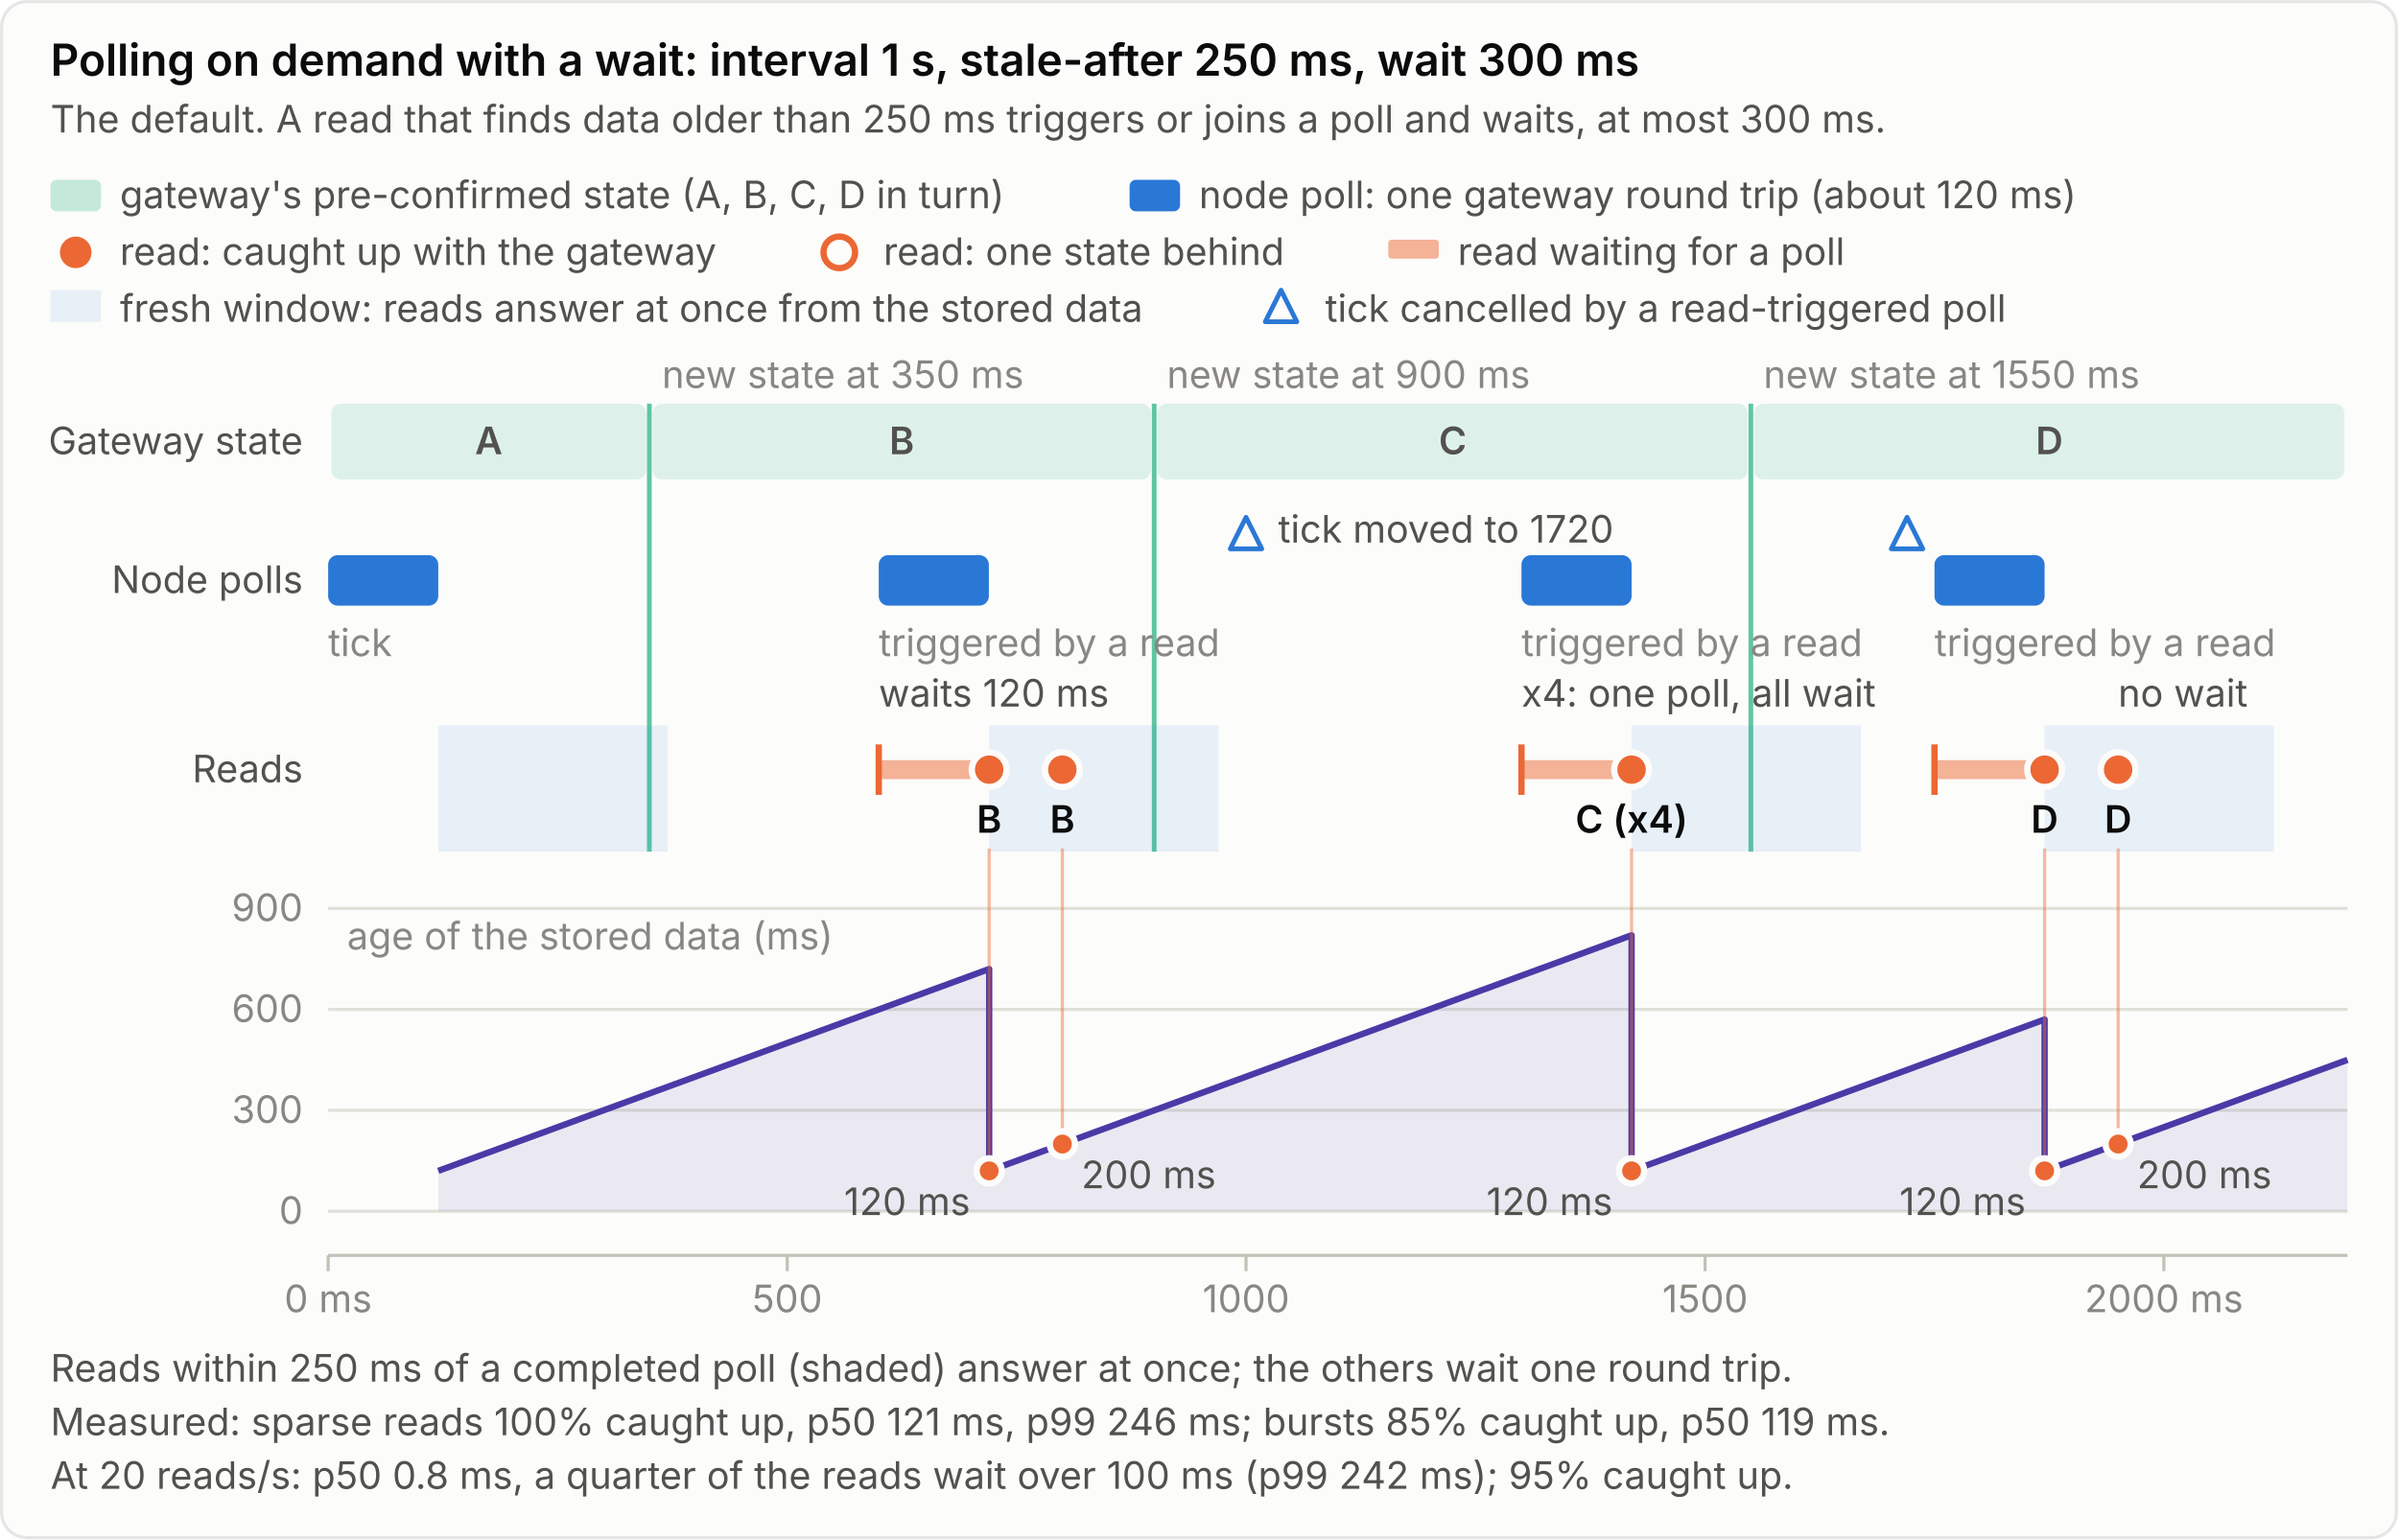
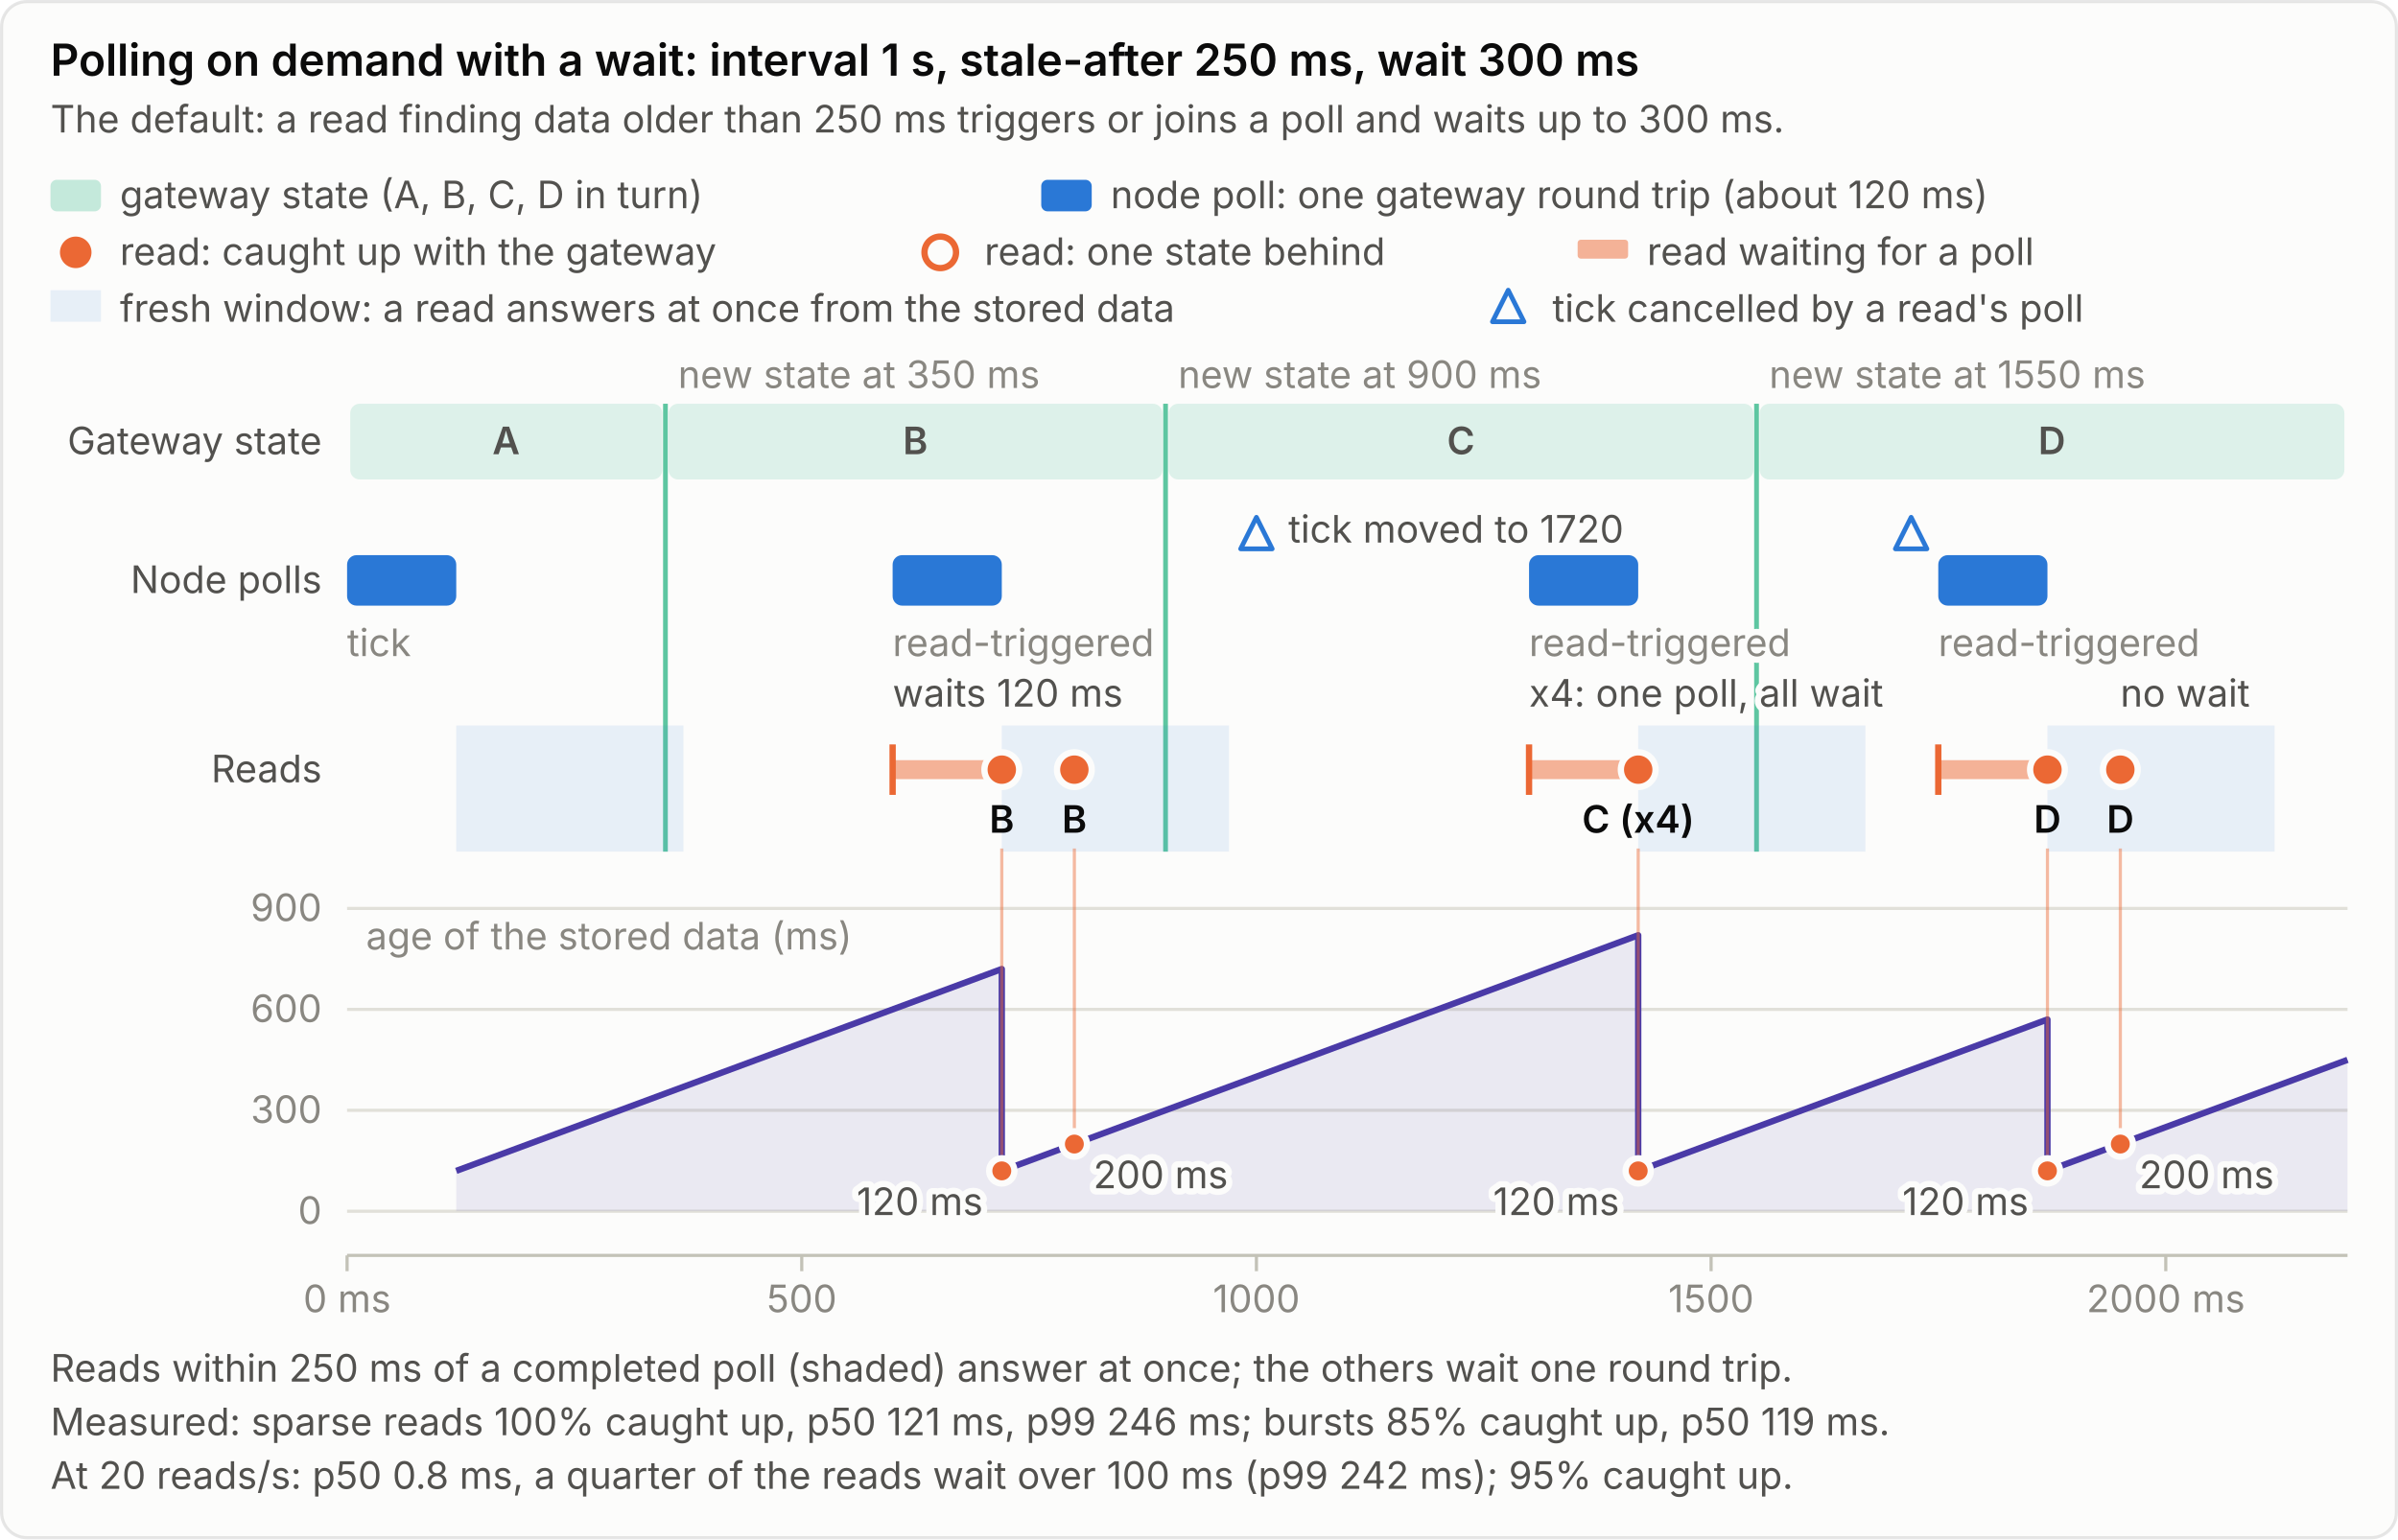
<svg xmlns="http://www.w3.org/2000/svg" viewBox="0 0 760 488" width="760" height="488" font-family="system-ui, -apple-system, 'Segoe UI', sans-serif" role="img" aria-labelledby="title desc">
  <rect x="0.5" y="0.5" width="759" height="487" rx="8" fill="#fcfcfb" stroke="rgba(11,11,11,0.10)" />
  <text x="16.0" y="24.0" font-size="14" fill="#0b0b0b" text-anchor="start" font-weight="600">Polling on demand with a wait: interval 1 s, stale-after 250 ms, wait 300 ms</text>
-   <text x="16.0" y="42.0" font-size="12" fill="#52514e" text-anchor="start" font-weight="normal">The default. A read that finds data older than 250 ms triggers or joins a poll and waits, at most 300 ms.</text>
+   <text x="16.0" y="42.0" font-size="12" fill="#52514e" text-anchor="start" font-weight="normal">The default: a read finding data older than 250 ms triggers or joins a poll and waits up to 300 ms.</text>
  <rect x="16" y="57" width="16" height="10" rx="2" fill="#1baf7a" opacity="0.25" />
-   <text x="38.0" y="66.0" font-size="12" fill="#52514e" text-anchor="start" font-weight="normal">gateway's pre-confirmed state (A, B, C, D in turn)</text>
-   <rect x="358" y="57" width="16" height="10" rx="2" fill="#2a78d6" />
-   <text x="380.0" y="66.0" font-size="12" fill="#52514e" text-anchor="start" font-weight="normal">node poll: one gateway round trip (about 120 ms)</text>
+   <text x="38.0" y="66.0" font-size="12" fill="#52514e" text-anchor="start" font-weight="normal">gateway state (A, B, C, D in turn)</text>
+   <rect x="330" y="57" width="16" height="10" rx="2" fill="#2a78d6" />
+   <text x="352.0" y="66.0" font-size="12" fill="#52514e" text-anchor="start" font-weight="normal">node poll: one gateway round trip (about 120 ms)</text>
  <circle cx="24" cy="80" r="5" fill="#eb6834" />
  <text x="38.0" y="84.0" font-size="12" fill="#52514e" text-anchor="start" font-weight="normal">read: caught up with the gateway</text>
-   <circle cx="266" cy="80" r="5" fill="#fcfcfb" stroke="#eb6834" stroke-width="2" />
-   <text x="280.0" y="84.0" font-size="12" fill="#52514e" text-anchor="start" font-weight="normal">read: one state behind</text>
-   <rect x="440" y="76" width="16" height="6" rx="1" fill="#eb6834" opacity="0.5" />
-   <text x="462.0" y="84.0" font-size="12" fill="#52514e" text-anchor="start" font-weight="normal">read waiting for a poll</text>
+   <circle cx="298" cy="80" r="5" fill="#fcfcfb" stroke="#eb6834" stroke-width="2" />
+   <text x="312.0" y="84.0" font-size="12" fill="#52514e" text-anchor="start" font-weight="normal">read: one state behind</text>
+   <rect x="500" y="76" width="16" height="6" rx="1" fill="#eb6834" opacity="0.5" />
+   <text x="522.0" y="84.0" font-size="12" fill="#52514e" text-anchor="start" font-weight="normal">read waiting for a poll</text>
  <rect x="16" y="92" width="16" height="10" fill="#2a78d6" opacity="0.10" />
-   <text x="38.0" y="102.0" font-size="12" fill="#52514e" text-anchor="start" font-weight="normal">fresh window: reads answer at once from the stored data</text>
-   <path d="M401.0,102.0 L411.0,102.0 L406.0,92.0 Z" fill="#fcfcfb" stroke="#2a78d6" stroke-width="1.5" stroke-linejoin="round" />
-   <text x="420.0" y="102.0" font-size="12" fill="#52514e" text-anchor="start" font-weight="normal">tick cancelled by a read-triggered poll</text>
-   <text x="96.0" y="144.0" font-size="12" fill="#52514e" text-anchor="end" font-weight="normal">Gateway state</text>
-   <text x="96.0" y="188.0" font-size="12" fill="#52514e" text-anchor="end" font-weight="normal">Node polls</text>
-   <text x="96.0" y="248.0" font-size="12" fill="#52514e" text-anchor="end" font-weight="normal">Reads</text>
-   <rect x="105.0" y="128" width="99.8" height="24" rx="3" fill="#1baf7a" opacity="0.14" />
-   <text x="154.9" y="144.0" font-size="12" fill="#52514e" text-anchor="middle" font-weight="600">A</text>
-   <rect x="206.8" y="128" width="158.0" height="24" rx="3" fill="#1baf7a" opacity="0.14" />
-   <text x="285.8" y="144.0" font-size="12" fill="#52514e" text-anchor="middle" font-weight="600">B</text>
-   <line x1="205.8" y1="128" x2="205.8" y2="270" stroke="#1baf7a" stroke-width="1.5" opacity="0.7" />
-   <text x="209.8" y="123.0" font-size="12" fill="#898781" text-anchor="start" font-weight="normal">new state at 350 ms</text>
-   <rect x="366.8" y="128" width="187.1" height="24" rx="3" fill="#1baf7a" opacity="0.14" />
-   <text x="460.4" y="144.0" font-size="12" fill="#52514e" text-anchor="middle" font-weight="600">C</text>
-   <line x1="365.8" y1="128" x2="365.8" y2="270" stroke="#1baf7a" stroke-width="1.5" opacity="0.7" />
-   <text x="369.8" y="123.0" font-size="12" fill="#898781" text-anchor="start" font-weight="normal">new state at 900 ms</text>
-   <rect x="555.9" y="128" width="187.1" height="24" rx="3" fill="#1baf7a" opacity="0.14" />
-   <text x="649.5" y="144.0" font-size="12" fill="#52514e" text-anchor="middle" font-weight="600">D</text>
-   <line x1="554.9" y1="128" x2="554.9" y2="270" stroke="#1baf7a" stroke-width="1.5" opacity="0.7" />
-   <text x="558.9" y="123.0" font-size="12" fill="#898781" text-anchor="start" font-weight="normal">new state at 1550 ms</text>
-   <rect x="138.9" y="230" width="72.7" height="40" fill="#2a78d6" opacity="0.10" />
-   <rect x="313.5" y="230" width="72.7" height="40" fill="#2a78d6" opacity="0.10" />
-   <rect x="517.1" y="230" width="72.7" height="40" fill="#2a78d6" opacity="0.10" />
-   <rect x="648.0" y="230" width="72.7" height="40" fill="#2a78d6" opacity="0.10" />
-   <rect x="104.0" y="176" width="34.9" height="16" rx="3" fill="#2a78d6" />
-   <text x="104.0" y="208.0" font-size="12" fill="#898781" text-anchor="start" font-weight="normal">tick</text>
-   <rect x="278.5" y="176" width="34.9" height="16" rx="3" fill="#2a78d6" />
-   <text x="278.5" y="208.0" font-size="12" fill="#898781" text-anchor="start" font-weight="normal">triggered by a read</text>
-   <rect x="482.2" y="176" width="34.9" height="16" rx="3" fill="#2a78d6" />
-   <text x="482.2" y="208.0" font-size="12" fill="#898781" text-anchor="start" font-weight="normal">triggered by a read</text>
-   <rect x="613.1" y="176" width="34.9" height="16" rx="3" fill="#2a78d6" />
-   <text x="613.1" y="208.0" font-size="12" fill="#898781" text-anchor="start" font-weight="normal">triggered by a read</text>
-   <path d="M389.9,174.0 L399.9,174.0 L394.9,164.0 Z" fill="#fcfcfb" stroke="#2a78d6" stroke-width="1.5" stroke-linejoin="round" />
-   <path d="M599.4,174.0 L609.4,174.0 L604.4,164.0 Z" fill="#fcfcfb" stroke="#2a78d6" stroke-width="1.5" stroke-linejoin="round" />
-   <line x1="104" y1="384.0" x2="744" y2="384.0" stroke="#e1e0d9" stroke-width="1" />
-   <text x="96.0" y="388.0" font-size="12" fill="#898781" text-anchor="end" font-weight="normal">0</text>
-   <line x1="104" y1="352.0" x2="744" y2="352.0" stroke="#e1e0d9" stroke-width="1" />
-   <text x="96.0" y="356.0" font-size="12" fill="#898781" text-anchor="end" font-weight="normal">300</text>
-   <line x1="104" y1="320.0" x2="744" y2="320.0" stroke="#e1e0d9" stroke-width="1" />
-   <text x="96.0" y="324.0" font-size="12" fill="#898781" text-anchor="end" font-weight="normal">600</text>
-   <line x1="104" y1="288.0" x2="744" y2="288.0" stroke="#e1e0d9" stroke-width="1" />
-   <text x="96.0" y="292.0" font-size="12" fill="#898781" text-anchor="end" font-weight="normal">900</text>
-   <text x="110.0" y="301.0" font-size="12" fill="#898781" text-anchor="start" font-weight="normal">age of the stored data (ms)</text>
-   <path d="M138.9,371.2 L313.5,307.2 L313.5,371.2 L517.1,296.5 L517.1,371.2 L648.0,323.2 L648.0,371.2 L744.0,336.0 L744.0,384.0 L138.9,384.0 Z" fill="#4a3aa7" opacity="0.10" />
-   <path d="M138.9,371.2 L313.5,307.2 L313.5,371.2 L517.1,296.5 L517.1,371.2 L648.0,323.2 L648.0,371.2 L744.0,336.0" fill="none" stroke="#4a3aa7" stroke-width="2" stroke-linejoin="round" />
-   <rect x="278.5" y="241" width="34.9" height="6" rx="1" fill="#eb6834" opacity="0.5" />
-   <line x1="278.5" y1="236" x2="278.5" y2="252" stroke="#eb6834" stroke-width="2" />
-   <line x1="313.5" y1="269" x2="313.5" y2="366.2" stroke="#eb6834" stroke-width="1" opacity="0.45" />
-   <circle cx="313.5" cy="244" r="5.5" fill="#eb6834" stroke="#fcfcfb" stroke-width="2" />
-   <text x="313.5" y="264.0" font-size="12" fill="#0b0b0b" text-anchor="middle" font-weight="600">B</text>
-   <circle cx="313.5" cy="371.2" r="4" fill="#eb6834" stroke="#fcfcfb" stroke-width="2" />
-   <text x="307.5" y="385.2" font-size="12" fill="#52514e" text-anchor="end" font-weight="normal">120 ms</text>
-   <line x1="336.7" y1="269" x2="336.7" y2="357.7" stroke="#eb6834" stroke-width="1" opacity="0.45" />
-   <circle cx="336.7" cy="244" r="5.5" fill="#eb6834" stroke="#fcfcfb" stroke-width="2" />
-   <text x="336.7" y="264.0" font-size="12" fill="#0b0b0b" text-anchor="middle" font-weight="600">B</text>
-   <circle cx="336.7" cy="362.7" r="4" fill="#eb6834" stroke="#fcfcfb" stroke-width="2" />
-   <text x="342.7" y="376.7" font-size="12" fill="#52514e" text-anchor="start" font-weight="normal">200 ms</text>
-   <rect x="482.2" y="241" width="34.9" height="6" rx="1" fill="#eb6834" opacity="0.5" />
-   <line x1="482.2" y1="236" x2="482.2" y2="252" stroke="#eb6834" stroke-width="2" />
-   <line x1="517.1" y1="269" x2="517.1" y2="366.2" stroke="#eb6834" stroke-width="1" opacity="0.45" />
-   <circle cx="517.1" cy="244" r="5.5" fill="#eb6834" stroke="#fcfcfb" stroke-width="2" />
-   <text x="517.1" y="264.0" font-size="12" fill="#0b0b0b" text-anchor="middle" font-weight="600">C (x4)</text>
-   <circle cx="517.1" cy="371.2" r="4" fill="#eb6834" stroke="#fcfcfb" stroke-width="2" />
-   <text x="511.1" y="385.2" font-size="12" fill="#52514e" text-anchor="end" font-weight="normal">120 ms</text>
-   <rect x="613.1" y="241" width="34.9" height="6" rx="1" fill="#eb6834" opacity="0.5" />
-   <line x1="613.1" y1="236" x2="613.1" y2="252" stroke="#eb6834" stroke-width="2" />
-   <line x1="648.0" y1="269" x2="648.0" y2="366.2" stroke="#eb6834" stroke-width="1" opacity="0.45" />
-   <circle cx="648.0" cy="244" r="5.5" fill="#eb6834" stroke="#fcfcfb" stroke-width="2" />
-   <text x="648.0" y="264.0" font-size="12" fill="#0b0b0b" text-anchor="middle" font-weight="600">D</text>
-   <circle cx="648.0" cy="371.2" r="4" fill="#eb6834" stroke="#fcfcfb" stroke-width="2" />
-   <text x="642.0" y="385.2" font-size="12" fill="#52514e" text-anchor="end" font-weight="normal">120 ms</text>
-   <line x1="671.3" y1="269" x2="671.3" y2="357.7" stroke="#eb6834" stroke-width="1" opacity="0.45" />
-   <circle cx="671.3" cy="244" r="5.5" fill="#eb6834" stroke="#fcfcfb" stroke-width="2" />
-   <text x="671.3" y="264.0" font-size="12" fill="#0b0b0b" text-anchor="middle" font-weight="600">D</text>
-   <circle cx="671.3" cy="362.7" r="4" fill="#eb6834" stroke="#fcfcfb" stroke-width="2" />
-   <text x="677.3" y="376.7" font-size="12" fill="#52514e" text-anchor="start" font-weight="normal">200 ms</text>
-   <line x1="104" y1="398" x2="744" y2="398" stroke="#c3c2b7" stroke-width="1" />
-   <line x1="104.0" y1="398" x2="104.0" y2="403" stroke="#c3c2b7" stroke-width="1" />
-   <text x="104.0" y="416.0" font-size="12" fill="#898781" text-anchor="middle" font-weight="normal">0 ms</text>
-   <line x1="249.5" y1="398" x2="249.5" y2="403" stroke="#c3c2b7" stroke-width="1" />
-   <text x="249.5" y="416.0" font-size="12" fill="#898781" text-anchor="middle" font-weight="normal">500</text>
-   <line x1="394.9" y1="398" x2="394.9" y2="403" stroke="#c3c2b7" stroke-width="1" />
-   <text x="394.9" y="416.0" font-size="12" fill="#898781" text-anchor="middle" font-weight="normal">1000</text>
-   <line x1="540.4" y1="398" x2="540.4" y2="403" stroke="#c3c2b7" stroke-width="1" />
-   <text x="540.4" y="416.0" font-size="12" fill="#898781" text-anchor="middle" font-weight="normal">1500</text>
-   <line x1="685.8" y1="398" x2="685.8" y2="403" stroke="#c3c2b7" stroke-width="1" />
-   <text x="685.8" y="416.0" font-size="12" fill="#898781" text-anchor="middle" font-weight="normal">2000 ms</text>
-   <text x="405.1" y="172.0" font-size="12" fill="#52514e" text-anchor="start" font-weight="normal">tick moved to 1720</text>
-   <text x="278.5" y="224.0" font-size="12" fill="#52514e" text-anchor="start" font-weight="normal">waits 120 ms</text>
-   <text x="482.2" y="224.0" font-size="12" fill="#52514e" text-anchor="start" font-weight="normal">x4: one poll, all wait</text>
-   <text x="671.3" y="224.0" font-size="12" fill="#52514e" text-anchor="start" font-weight="normal">no wait</text>
+   <text x="38.0" y="102.0" font-size="12" fill="#52514e" text-anchor="start" font-weight="normal">fresh window: a read answers at once from the stored data</text>
+   <path d="M473.0,102.0 L483.0,102.0 L478.0,92.0 Z" fill="#fcfcfb" stroke="#2a78d6" stroke-width="1.5" stroke-linejoin="round" />
+   <text x="492.0" y="102.0" font-size="12" fill="#52514e" text-anchor="start" font-weight="normal">tick cancelled by a read's poll</text>
+   <text x="102.0" y="144.0" font-size="12" fill="#52514e" text-anchor="end" font-weight="normal">Gateway state</text>
+   <text x="102.0" y="188.0" font-size="12" fill="#52514e" text-anchor="end" font-weight="normal">Node polls</text>
+   <text x="102.0" y="248.0" font-size="12" fill="#52514e" text-anchor="end" font-weight="normal">Reads</text>
+   <rect x="111.0" y="128" width="98.9" height="24" rx="3" fill="#1baf7a" opacity="0.14" />
+   <text x="160.4" y="144.0" font-size="12" fill="#52514e" text-anchor="middle" font-weight="600">A</text>
+   <rect x="211.9" y="128" width="156.5" height="24" rx="3" fill="#1baf7a" opacity="0.14" />
+   <text x="290.1" y="144.0" font-size="12" fill="#52514e" text-anchor="middle" font-weight="600">B</text>
+   <line x1="210.9" y1="128" x2="210.9" y2="270" stroke="#1baf7a" stroke-width="1.5" opacity="0.7" />
+   <text x="214.9" y="123.0" font-size="12" fill="#898781" text-anchor="start" font-weight="normal">new state at 350 ms</text>
+   <rect x="370.4" y="128" width="185.3" height="24" rx="3" fill="#1baf7a" opacity="0.14" />
+   <text x="463.0" y="144.0" font-size="12" fill="#52514e" text-anchor="middle" font-weight="600">C</text>
+   <line x1="369.4" y1="128" x2="369.4" y2="270" stroke="#1baf7a" stroke-width="1.5" opacity="0.7" />
+   <text x="373.4" y="123.0" font-size="12" fill="#898781" text-anchor="start" font-weight="normal">new state at 900 ms</text>
+   <rect x="557.7" y="128" width="185.3" height="24" rx="3" fill="#1baf7a" opacity="0.14" />
+   <text x="650.3" y="144.0" font-size="12" fill="#52514e" text-anchor="middle" font-weight="600">D</text>
+   <line x1="556.7" y1="128" x2="556.7" y2="270" stroke="#1baf7a" stroke-width="1.5" opacity="0.7" />
+   <text x="560.7" y="123.0" font-size="12" fill="#898781" text-anchor="start" font-weight="normal">new state at 1550 ms</text>
+   <rect x="144.6" y="230" width="72.0" height="40" fill="#2a78d6" opacity="0.10" />
+   <rect x="317.5" y="230" width="72.0" height="40" fill="#2a78d6" opacity="0.10" />
+   <rect x="519.2" y="230" width="72.0" height="40" fill="#2a78d6" opacity="0.10" />
+   <rect x="648.9" y="230" width="72.0" height="40" fill="#2a78d6" opacity="0.10" />
+   <rect x="110.0" y="176" width="34.6" height="16" rx="3" fill="#2a78d6" />
+   <text x="110.0" y="208.0" font-size="12" fill="#898781" text-anchor="start" font-weight="normal" stroke="#fcfcfb" stroke-width="4" stroke-linejoin="round" paint-order="stroke">tick</text>
+   <rect x="282.9" y="176" width="34.6" height="16" rx="3" fill="#2a78d6" />
+   <text x="282.9" y="208.0" font-size="12" fill="#898781" text-anchor="start" font-weight="normal" stroke="#fcfcfb" stroke-width="4" stroke-linejoin="round" paint-order="stroke">read-triggered</text>
+   <rect x="484.6" y="176" width="34.6" height="16" rx="3" fill="#2a78d6" />
+   <text x="484.6" y="208.0" font-size="12" fill="#898781" text-anchor="start" font-weight="normal" stroke="#fcfcfb" stroke-width="4" stroke-linejoin="round" paint-order="stroke">read-triggered</text>
+   <rect x="614.3" y="176" width="34.6" height="16" rx="3" fill="#2a78d6" />
+   <text x="614.3" y="208.0" font-size="12" fill="#898781" text-anchor="start" font-weight="normal" stroke="#fcfcfb" stroke-width="4" stroke-linejoin="round" paint-order="stroke">read-triggered</text>
+   <path d="M393.2,174.0 L403.2,174.0 L398.2,164.0 Z" fill="#fcfcfb" stroke="#2a78d6" stroke-width="1.5" stroke-linejoin="round" />
+   <path d="M600.7,174.0 L610.7,174.0 L605.7,164.0 Z" fill="#fcfcfb" stroke="#2a78d6" stroke-width="1.5" stroke-linejoin="round" />
+   <line x1="110" y1="384.0" x2="744" y2="384.0" stroke="#e1e0d9" stroke-width="1" />
+   <text x="102.0" y="388.0" font-size="12" fill="#898781" text-anchor="end" font-weight="normal">0</text>
+   <line x1="110" y1="352.0" x2="744" y2="352.0" stroke="#e1e0d9" stroke-width="1" />
+   <text x="102.0" y="356.0" font-size="12" fill="#898781" text-anchor="end" font-weight="normal">300</text>
+   <line x1="110" y1="320.0" x2="744" y2="320.0" stroke="#e1e0d9" stroke-width="1" />
+   <text x="102.0" y="324.0" font-size="12" fill="#898781" text-anchor="end" font-weight="normal">600</text>
+   <line x1="110" y1="288.0" x2="744" y2="288.0" stroke="#e1e0d9" stroke-width="1" />
+   <text x="102.0" y="292.0" font-size="12" fill="#898781" text-anchor="end" font-weight="normal">900</text>
+   <text x="116.0" y="301.0" font-size="12" fill="#898781" text-anchor="start" font-weight="normal" stroke="#fcfcfb" stroke-width="4" stroke-linejoin="round" paint-order="stroke">age of the stored data (ms)</text>
+   <path d="M144.6,371.2 L317.5,307.2 L317.5,371.2 L519.2,296.5 L519.2,371.2 L648.9,323.2 L648.9,371.2 L744.0,336.0 L744.0,384.0 L144.6,384.0 Z" fill="#4a3aa7" opacity="0.10" />
+   <path d="M144.6,371.2 L317.5,307.2 L317.5,371.2 L519.2,296.5 L519.2,371.2 L648.9,323.2 L648.9,371.2 L744.0,336.0" fill="none" stroke="#4a3aa7" stroke-width="2" stroke-linejoin="round" />
+   <rect x="282.9" y="241" width="34.6" height="6" rx="1" fill="#eb6834" opacity="0.5" />
+   <line x1="282.9" y1="236" x2="282.9" y2="252" stroke="#eb6834" stroke-width="2" />
+   <line x1="317.5" y1="269" x2="317.5" y2="366.2" stroke="#eb6834" stroke-width="1" opacity="0.45" />
+   <circle cx="317.5" cy="244" r="5.5" fill="#eb6834" stroke="#fcfcfb" stroke-width="2" />
+   <text x="317.5" y="264.0" font-size="12" fill="#0b0b0b" text-anchor="middle" font-weight="600">B</text>
+   <circle cx="317.5" cy="371.2" r="4" fill="#eb6834" stroke="#fcfcfb" stroke-width="2" />
+   <text x="311.5" y="385.2" font-size="12" fill="#52514e" text-anchor="end" font-weight="normal" stroke="#fcfcfb" stroke-width="4" stroke-linejoin="round" paint-order="stroke">120 ms</text>
+   <line x1="340.5" y1="269" x2="340.5" y2="357.7" stroke="#eb6834" stroke-width="1" opacity="0.45" />
+   <circle cx="340.5" cy="244" r="5.5" fill="#eb6834" stroke="#fcfcfb" stroke-width="2" />
+   <text x="340.5" y="264.0" font-size="12" fill="#0b0b0b" text-anchor="middle" font-weight="600">B</text>
+   <circle cx="340.5" cy="362.7" r="4" fill="#eb6834" stroke="#fcfcfb" stroke-width="2" />
+   <text x="346.5" y="376.7" font-size="12" fill="#52514e" text-anchor="start" font-weight="normal" stroke="#fcfcfb" stroke-width="4" stroke-linejoin="round" paint-order="stroke">200 ms</text>
+   <rect x="484.6" y="241" width="34.6" height="6" rx="1" fill="#eb6834" opacity="0.5" />
+   <line x1="484.6" y1="236" x2="484.6" y2="252" stroke="#eb6834" stroke-width="2" />
+   <line x1="519.2" y1="269" x2="519.2" y2="366.2" stroke="#eb6834" stroke-width="1" opacity="0.45" />
+   <circle cx="519.2" cy="244" r="5.5" fill="#eb6834" stroke="#fcfcfb" stroke-width="2" />
+   <text x="519.2" y="264.0" font-size="12" fill="#0b0b0b" text-anchor="middle" font-weight="600">C (x4)</text>
+   <circle cx="519.2" cy="371.2" r="4" fill="#eb6834" stroke="#fcfcfb" stroke-width="2" />
+   <text x="513.2" y="385.2" font-size="12" fill="#52514e" text-anchor="end" font-weight="normal" stroke="#fcfcfb" stroke-width="4" stroke-linejoin="round" paint-order="stroke">120 ms</text>
+   <rect x="614.3" y="241" width="34.6" height="6" rx="1" fill="#eb6834" opacity="0.5" />
+   <line x1="614.3" y1="236" x2="614.3" y2="252" stroke="#eb6834" stroke-width="2" />
+   <line x1="648.9" y1="269" x2="648.9" y2="366.2" stroke="#eb6834" stroke-width="1" opacity="0.45" />
+   <circle cx="648.9" cy="244" r="5.5" fill="#eb6834" stroke="#fcfcfb" stroke-width="2" />
+   <text x="648.9" y="264.0" font-size="12" fill="#0b0b0b" text-anchor="middle" font-weight="600">D</text>
+   <circle cx="648.9" cy="371.2" r="4" fill="#eb6834" stroke="#fcfcfb" stroke-width="2" />
+   <text x="642.9" y="385.2" font-size="12" fill="#52514e" text-anchor="end" font-weight="normal" stroke="#fcfcfb" stroke-width="4" stroke-linejoin="round" paint-order="stroke">120 ms</text>
+   <line x1="672.0" y1="269" x2="672.0" y2="357.7" stroke="#eb6834" stroke-width="1" opacity="0.45" />
+   <circle cx="672.0" cy="244" r="5.5" fill="#eb6834" stroke="#fcfcfb" stroke-width="2" />
+   <text x="672.0" y="264.0" font-size="12" fill="#0b0b0b" text-anchor="middle" font-weight="600">D</text>
+   <circle cx="672.0" cy="362.7" r="4" fill="#eb6834" stroke="#fcfcfb" stroke-width="2" />
+   <text x="678.0" y="376.7" font-size="12" fill="#52514e" text-anchor="start" font-weight="normal" stroke="#fcfcfb" stroke-width="4" stroke-linejoin="round" paint-order="stroke">200 ms</text>
+   <line x1="110" y1="398" x2="744" y2="398" stroke="#c3c2b7" stroke-width="1" />
+   <line x1="110.0" y1="398" x2="110.0" y2="403" stroke="#c3c2b7" stroke-width="1" />
+   <text x="110.0" y="416.0" font-size="12" fill="#898781" text-anchor="middle" font-weight="normal">0 ms</text>
+   <line x1="254.1" y1="398" x2="254.1" y2="403" stroke="#c3c2b7" stroke-width="1" />
+   <text x="254.1" y="416.0" font-size="12" fill="#898781" text-anchor="middle" font-weight="normal">500</text>
+   <line x1="398.2" y1="398" x2="398.2" y2="403" stroke="#c3c2b7" stroke-width="1" />
+   <text x="398.2" y="416.0" font-size="12" fill="#898781" text-anchor="middle" font-weight="normal">1000</text>
+   <line x1="542.3" y1="398" x2="542.3" y2="403" stroke="#c3c2b7" stroke-width="1" />
+   <text x="542.3" y="416.0" font-size="12" fill="#898781" text-anchor="middle" font-weight="normal">1500</text>
+   <line x1="686.4" y1="398" x2="686.4" y2="403" stroke="#c3c2b7" stroke-width="1" />
+   <text x="686.4" y="416.0" font-size="12" fill="#898781" text-anchor="middle" font-weight="normal">2000 ms</text>
+   <text x="408.3" y="172.0" font-size="12" fill="#52514e" text-anchor="start" font-weight="normal" stroke="#fcfcfb" stroke-width="4" stroke-linejoin="round" paint-order="stroke">tick moved to 1720</text>
+   <text x="282.9" y="224.0" font-size="12" fill="#52514e" text-anchor="start" font-weight="normal" stroke="#fcfcfb" stroke-width="4" stroke-linejoin="round" paint-order="stroke">waits 120 ms</text>
+   <text x="484.6" y="224.0" font-size="12" fill="#52514e" text-anchor="start" font-weight="normal" stroke="#fcfcfb" stroke-width="4" stroke-linejoin="round" paint-order="stroke">x4: one poll, all wait</text>
+   <text x="672.0" y="224.0" font-size="12" fill="#52514e" text-anchor="start" font-weight="normal" stroke="#fcfcfb" stroke-width="4" stroke-linejoin="round" paint-order="stroke">no wait</text>
  <text x="16.0" y="438.0" font-size="12" fill="#52514e" text-anchor="start" font-weight="normal">Reads within 250 ms of a completed poll (shaded) answer at once; the others wait one round trip.</text>
  <text x="16.0" y="455.0" font-size="12" fill="#52514e" text-anchor="start" font-weight="normal">Measured: sparse reads 100% caught up, p50 121 ms, p99 246 ms; bursts 85% caught up, p50 119 ms.</text>
  <text x="16.0" y="472.0" font-size="12" fill="#52514e" text-anchor="start" font-weight="normal">At 20 reads/s: p50 0.8 ms, a quarter of the reads wait over 100 ms (p99 242 ms); 95% caught up.</text>
</svg>
